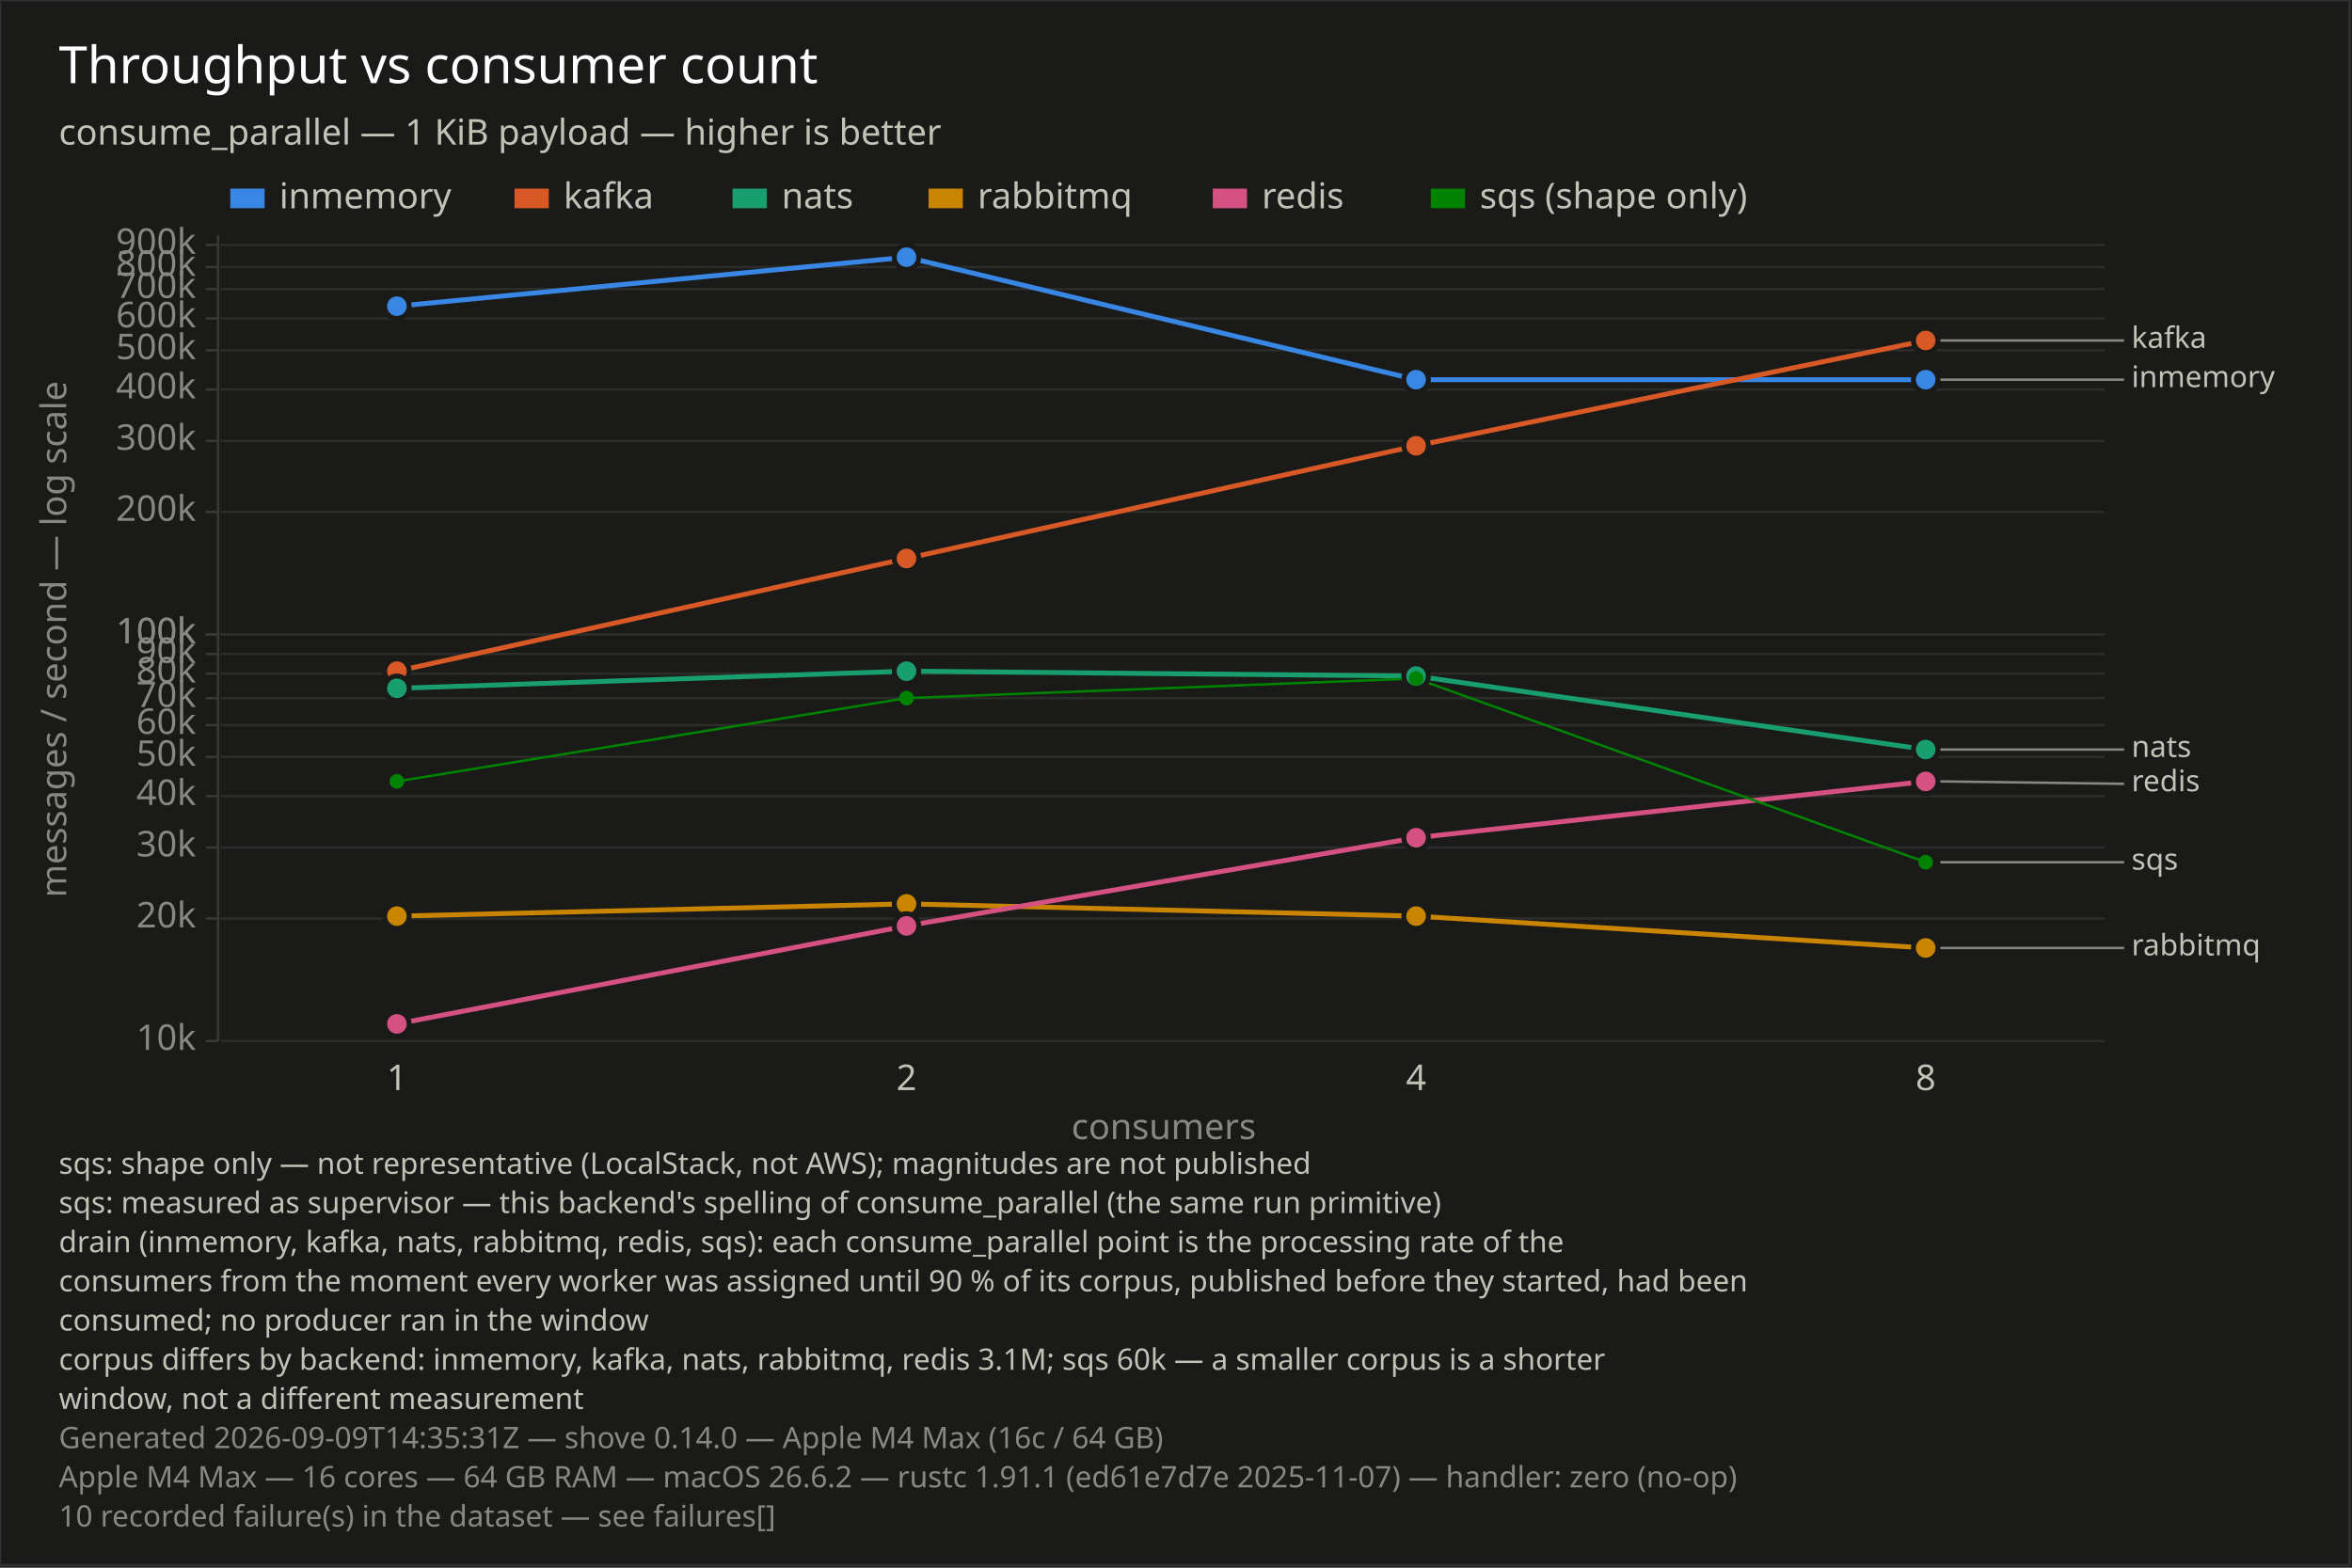
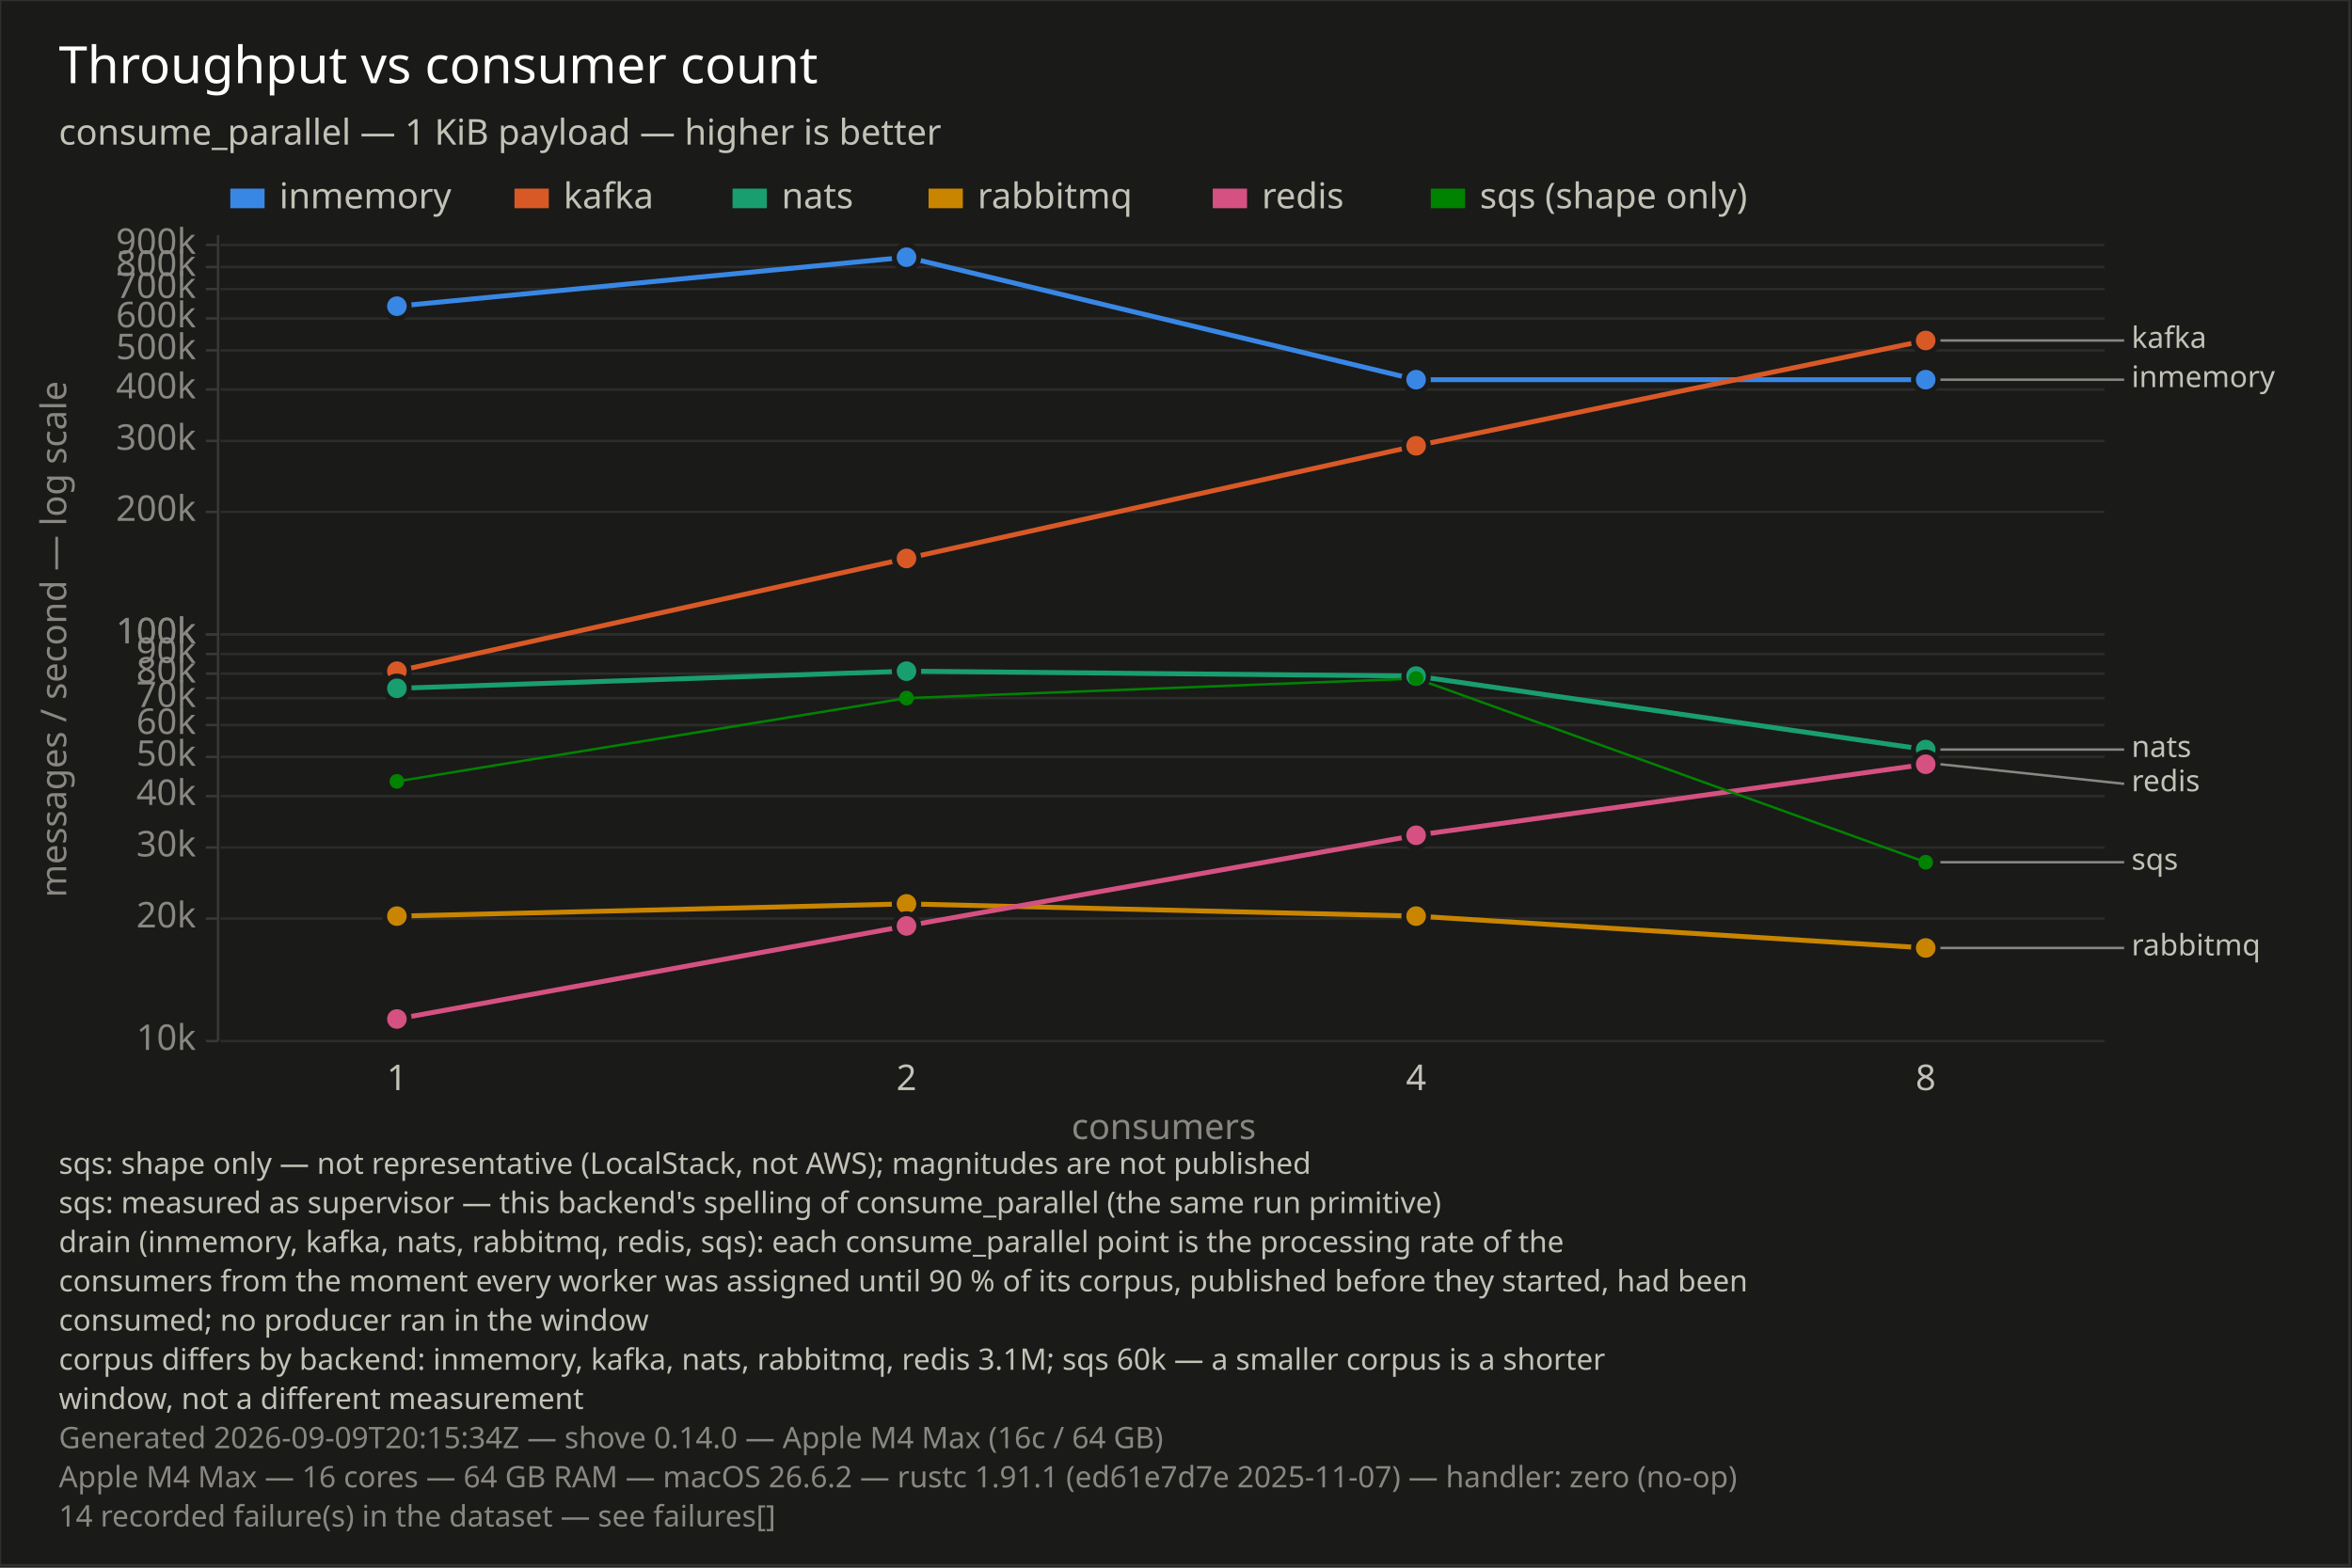
<svg xmlns="http://www.w3.org/2000/svg" width="960" height="640" viewBox="0 0 960 640">
  <rect x="0" y="0" width="960" height="640" opacity="1" fill="#1A1A19" stroke="none" />
  <rect x="0" y="0" width="959" height="639" opacity="0.1" fill="none" stroke="#FFFFFF" />
  <text x="24" y="18" dy="0.76em" text-anchor="start" font-family="sans-serif" font-size="20.968" opacity="1" fill="#FFFFFF">
Throughput vs consumer count
</text>
  <text x="24" y="48" dy="0.76em" text-anchor="start" font-family="sans-serif" font-size="14.516" opacity="1" fill="#C3C2B7">
consume_parallel — 1 KiB payload — higher is better
</text>
  <text x="24" y="470" dy="0.76em" text-anchor="start" font-family="sans-serif" font-size="12.097" opacity="1" fill="#C3C2B7">
sqs: shape only — not representative (LocalStack, not AWS); magnitudes are not published
</text>
  <text x="24" y="486" dy="0.76em" text-anchor="start" font-family="sans-serif" font-size="12.097" opacity="1" fill="#C3C2B7">
sqs: measured as supervisor — this backend's spelling of consume_parallel (the same run primitive)
</text>
  <text x="24" y="502" dy="0.76em" text-anchor="start" font-family="sans-serif" font-size="12.097" opacity="1" fill="#C3C2B7">
drain (inmemory, kafka, nats, rabbitmq, redis, sqs): each consume_parallel point is the processing rate of the
</text>
  <text x="24" y="518" dy="0.76em" text-anchor="start" font-family="sans-serif" font-size="12.097" opacity="1" fill="#C3C2B7">
consumers from the moment every worker was assigned until 90 % of its corpus, published before they started, had been
</text>
  <text x="24" y="534" dy="0.76em" text-anchor="start" font-family="sans-serif" font-size="12.097" opacity="1" fill="#C3C2B7">
consumed; no producer ran in the window
</text>
  <text x="24" y="550" dy="0.76em" text-anchor="start" font-family="sans-serif" font-size="12.097" opacity="1" fill="#C3C2B7">
corpus differs by backend: inmemory, kafka, nats, rabbitmq, redis 3.1M; sqs 60k — a smaller corpus is a shorter
</text>
  <text x="24" y="566" dy="0.76em" text-anchor="start" font-family="sans-serif" font-size="12.097" opacity="1" fill="#C3C2B7">
window, not a different measurement
</text>
  <text x="24" y="582" dy="0.76em" text-anchor="start" font-family="sans-serif" font-size="12.097" opacity="1" fill="#898781">
- Generated 2026-09-09T14:35:31Z — shove 0.14.0 — Apple M4 Max (16c / 64 GB)
+ Generated 2026-09-09T20:15:34Z — shove 0.14.0 — Apple M4 Max (16c / 64 GB)
</text>
  <text x="24" y="598" dy="0.76em" text-anchor="start" font-family="sans-serif" font-size="12.097" opacity="1" fill="#898781">
Apple M4 Max — 16 cores — 64 GB RAM — macOS 26.6.2 — rustc 1.91.1 (ed61e7d7e 2025-11-07) — handler: zero (no-op)
</text>
  <text x="24" y="614" dy="0.76em" text-anchor="start" font-family="sans-serif" font-size="12.097" opacity="1" fill="#898781">
- 10 recorded failure(s) in the dataset — see failures[]
+ 14 recorded failure(s) in the dataset — see failures[]
</text>
  <text x="16" y="261" dy="0.76em" text-anchor="middle" font-family="sans-serif" font-size="14.516" opacity="1" fill="#898781" transform="rotate(270, 16, 261)">
messages / second — log scale
</text>
  <line opacity="1" stroke="#2C2C2A" stroke-width="1" x1="90" y1="425" x2="859" y2="425" />
  <line opacity="1" stroke="#2C2C2A" stroke-width="1" x1="90" y1="375" x2="859" y2="375" />
  <line opacity="1" stroke="#2C2C2A" stroke-width="1" x1="90" y1="346" x2="859" y2="346" />
  <line opacity="1" stroke="#2C2C2A" stroke-width="1" x1="90" y1="325" x2="859" y2="325" />
  <line opacity="1" stroke="#2C2C2A" stroke-width="1" x1="90" y1="309" x2="859" y2="309" />
  <line opacity="1" stroke="#2C2C2A" stroke-width="1" x1="90" y1="296" x2="859" y2="296" />
  <line opacity="1" stroke="#2C2C2A" stroke-width="1" x1="90" y1="285" x2="859" y2="285" />
  <line opacity="1" stroke="#2C2C2A" stroke-width="1" x1="90" y1="275" x2="859" y2="275" />
  <line opacity="1" stroke="#2C2C2A" stroke-width="1" x1="90" y1="267" x2="859" y2="267" />
  <line opacity="1" stroke="#2C2C2A" stroke-width="1" x1="90" y1="259" x2="859" y2="259" />
  <line opacity="1" stroke="#2C2C2A" stroke-width="1" x1="90" y1="259" x2="859" y2="259" />
  <line opacity="1" stroke="#2C2C2A" stroke-width="1" x1="90" y1="209" x2="859" y2="209" />
  <line opacity="1" stroke="#2C2C2A" stroke-width="1" x1="90" y1="180" x2="859" y2="180" />
  <line opacity="1" stroke="#2C2C2A" stroke-width="1" x1="90" y1="159" x2="859" y2="159" />
  <line opacity="1" stroke="#2C2C2A" stroke-width="1" x1="90" y1="143" x2="859" y2="143" />
  <line opacity="1" stroke="#2C2C2A" stroke-width="1" x1="90" y1="130" x2="859" y2="130" />
  <line opacity="1" stroke="#2C2C2A" stroke-width="1" x1="90" y1="118" x2="859" y2="118" />
  <line opacity="1" stroke="#2C2C2A" stroke-width="1" x1="90" y1="109" x2="859" y2="109" />
  <line opacity="1" stroke="#2C2C2A" stroke-width="1" x1="90" y1="100" x2="859" y2="100" />
  <polyline fill="none" opacity="1" stroke="#383835" stroke-width="1" points="89,96 89,425 " />
  <text x="80" y="425" dy="0.5ex" text-anchor="end" font-family="sans-serif" font-size="14.516" opacity="1" fill="#898781">
10k
</text>
  <polyline fill="none" opacity="1" stroke="#383835" stroke-width="1" points="84,425 89,425 " />
  <text x="80" y="375" dy="0.5ex" text-anchor="end" font-family="sans-serif" font-size="14.516" opacity="1" fill="#898781">
20k
</text>
  <polyline fill="none" opacity="1" stroke="#383835" stroke-width="1" points="84,375 89,375 " />
  <text x="80" y="346" dy="0.5ex" text-anchor="end" font-family="sans-serif" font-size="14.516" opacity="1" fill="#898781">
30k
</text>
  <polyline fill="none" opacity="1" stroke="#383835" stroke-width="1" points="84,346 89,346 " />
  <text x="80" y="325" dy="0.5ex" text-anchor="end" font-family="sans-serif" font-size="14.516" opacity="1" fill="#898781">
40k
</text>
  <polyline fill="none" opacity="1" stroke="#383835" stroke-width="1" points="84,325 89,325 " />
  <text x="80" y="309" dy="0.5ex" text-anchor="end" font-family="sans-serif" font-size="14.516" opacity="1" fill="#898781">
50k
</text>
  <polyline fill="none" opacity="1" stroke="#383835" stroke-width="1" points="84,309 89,309 " />
  <text x="80" y="296" dy="0.5ex" text-anchor="end" font-family="sans-serif" font-size="14.516" opacity="1" fill="#898781">
60k
</text>
  <polyline fill="none" opacity="1" stroke="#383835" stroke-width="1" points="84,296 89,296 " />
  <text x="80" y="285" dy="0.5ex" text-anchor="end" font-family="sans-serif" font-size="14.516" opacity="1" fill="#898781">
70k
</text>
  <polyline fill="none" opacity="1" stroke="#383835" stroke-width="1" points="84,285 89,285 " />
  <text x="80" y="275" dy="0.5ex" text-anchor="end" font-family="sans-serif" font-size="14.516" opacity="1" fill="#898781">
80k
</text>
  <polyline fill="none" opacity="1" stroke="#383835" stroke-width="1" points="84,275 89,275 " />
  <text x="80" y="267" dy="0.5ex" text-anchor="end" font-family="sans-serif" font-size="14.516" opacity="1" fill="#898781">
90k
</text>
  <polyline fill="none" opacity="1" stroke="#383835" stroke-width="1" points="84,267 89,267 " />
  <text x="80" y="259" dy="0.5ex" text-anchor="end" font-family="sans-serif" font-size="14.516" opacity="1" fill="#898781">
100k
</text>
  <polyline fill="none" opacity="1" stroke="#383835" stroke-width="1" points="84,259 89,259 " />
  <text x="80" y="259" dy="0.5ex" text-anchor="end" font-family="sans-serif" font-size="14.516" opacity="1" fill="#898781">
100k
</text>
  <polyline fill="none" opacity="1" stroke="#383835" stroke-width="1" points="84,259 89,259 " />
  <text x="80" y="209" dy="0.5ex" text-anchor="end" font-family="sans-serif" font-size="14.516" opacity="1" fill="#898781">
200k
</text>
  <polyline fill="none" opacity="1" stroke="#383835" stroke-width="1" points="84,209 89,209 " />
  <text x="80" y="180" dy="0.5ex" text-anchor="end" font-family="sans-serif" font-size="14.516" opacity="1" fill="#898781">
300k
</text>
  <polyline fill="none" opacity="1" stroke="#383835" stroke-width="1" points="84,180 89,180 " />
  <text x="80" y="159" dy="0.5ex" text-anchor="end" font-family="sans-serif" font-size="14.516" opacity="1" fill="#898781">
400k
</text>
  <polyline fill="none" opacity="1" stroke="#383835" stroke-width="1" points="84,159 89,159 " />
  <text x="80" y="143" dy="0.5ex" text-anchor="end" font-family="sans-serif" font-size="14.516" opacity="1" fill="#898781">
500k
</text>
  <polyline fill="none" opacity="1" stroke="#383835" stroke-width="1" points="84,143 89,143 " />
  <text x="80" y="130" dy="0.5ex" text-anchor="end" font-family="sans-serif" font-size="14.516" opacity="1" fill="#898781">
600k
</text>
  <polyline fill="none" opacity="1" stroke="#383835" stroke-width="1" points="84,130 89,130 " />
  <text x="80" y="118" dy="0.5ex" text-anchor="end" font-family="sans-serif" font-size="14.516" opacity="1" fill="#898781">
700k
</text>
  <polyline fill="none" opacity="1" stroke="#383835" stroke-width="1" points="84,118 89,118 " />
  <text x="80" y="109" dy="0.5ex" text-anchor="end" font-family="sans-serif" font-size="14.516" opacity="1" fill="#898781">
800k
</text>
  <polyline fill="none" opacity="1" stroke="#383835" stroke-width="1" points="84,109 89,109 " />
  <text x="80" y="100" dy="0.5ex" text-anchor="end" font-family="sans-serif" font-size="14.516" opacity="1" fill="#898781">
900k
</text>
  <polyline fill="none" opacity="1" stroke="#383835" stroke-width="1" points="84,100 89,100 " />
  <polyline fill="none" opacity="1" stroke="#3987E5" stroke-width="2" points="162,125 370,105 578,155 786,155 " />
  <polyline fill="none" opacity="1" stroke="#D95926" stroke-width="2" points="162,274 370,228 578,182 786,139 " />
  <polyline fill="none" opacity="1" stroke="#199E70" stroke-width="2" points="162,281 370,274 578,276 786,306 " />
  <polyline fill="none" opacity="1" stroke="#C98500" stroke-width="2" points="162,374 370,369 578,374 786,387 " />
-   <polyline fill="none" opacity="1" stroke="#D55181" stroke-width="2" points="162,418 370,378 578,342 786,319 " />
+   <polyline fill="none" opacity="1" stroke="#D55181" stroke-width="2" points="162,416 370,378 578,341 786,312 " />
  <polyline fill="none" opacity="1" stroke="#008300" stroke-width="1" points="162,319 370,285 578,277 786,352 " />
  <circle cx="162" cy="125" r="6" opacity="1" fill="#1A1A19" stroke="none" stroke-width="0" />
  <circle cx="162" cy="125" r="4" opacity="1" fill="#3987E5" stroke="none" stroke-width="0" />
  <circle cx="370" cy="105" r="6" opacity="1" fill="#1A1A19" stroke="none" stroke-width="0" />
  <circle cx="370" cy="105" r="4" opacity="1" fill="#3987E5" stroke="none" stroke-width="0" />
  <circle cx="578" cy="155" r="6" opacity="1" fill="#1A1A19" stroke="none" stroke-width="0" />
  <circle cx="578" cy="155" r="4" opacity="1" fill="#3987E5" stroke="none" stroke-width="0" />
  <circle cx="786" cy="155" r="6" opacity="1" fill="#1A1A19" stroke="none" stroke-width="0" />
  <circle cx="786" cy="155" r="4" opacity="1" fill="#3987E5" stroke="none" stroke-width="0" />
  <circle cx="162" cy="274" r="6" opacity="1" fill="#1A1A19" stroke="none" stroke-width="0" />
  <circle cx="162" cy="274" r="4" opacity="1" fill="#D95926" stroke="none" stroke-width="0" />
  <circle cx="370" cy="228" r="6" opacity="1" fill="#1A1A19" stroke="none" stroke-width="0" />
  <circle cx="370" cy="228" r="4" opacity="1" fill="#D95926" stroke="none" stroke-width="0" />
  <circle cx="578" cy="182" r="6" opacity="1" fill="#1A1A19" stroke="none" stroke-width="0" />
  <circle cx="578" cy="182" r="4" opacity="1" fill="#D95926" stroke="none" stroke-width="0" />
  <circle cx="786" cy="139" r="6" opacity="1" fill="#1A1A19" stroke="none" stroke-width="0" />
  <circle cx="786" cy="139" r="4" opacity="1" fill="#D95926" stroke="none" stroke-width="0" />
  <circle cx="162" cy="281" r="6" opacity="1" fill="#1A1A19" stroke="none" stroke-width="0" />
  <circle cx="162" cy="281" r="4" opacity="1" fill="#199E70" stroke="none" stroke-width="0" />
  <circle cx="370" cy="274" r="6" opacity="1" fill="#1A1A19" stroke="none" stroke-width="0" />
  <circle cx="370" cy="274" r="4" opacity="1" fill="#199E70" stroke="none" stroke-width="0" />
  <circle cx="578" cy="276" r="6" opacity="1" fill="#1A1A19" stroke="none" stroke-width="0" />
  <circle cx="578" cy="276" r="4" opacity="1" fill="#199E70" stroke="none" stroke-width="0" />
  <circle cx="786" cy="306" r="6" opacity="1" fill="#1A1A19" stroke="none" stroke-width="0" />
  <circle cx="786" cy="306" r="4" opacity="1" fill="#199E70" stroke="none" stroke-width="0" />
  <circle cx="162" cy="374" r="6" opacity="1" fill="#1A1A19" stroke="none" stroke-width="0" />
  <circle cx="162" cy="374" r="4" opacity="1" fill="#C98500" stroke="none" stroke-width="0" />
  <circle cx="370" cy="369" r="6" opacity="1" fill="#1A1A19" stroke="none" stroke-width="0" />
  <circle cx="370" cy="369" r="4" opacity="1" fill="#C98500" stroke="none" stroke-width="0" />
  <circle cx="578" cy="374" r="6" opacity="1" fill="#1A1A19" stroke="none" stroke-width="0" />
  <circle cx="578" cy="374" r="4" opacity="1" fill="#C98500" stroke="none" stroke-width="0" />
  <circle cx="786" cy="387" r="6" opacity="1" fill="#1A1A19" stroke="none" stroke-width="0" />
  <circle cx="786" cy="387" r="4" opacity="1" fill="#C98500" stroke="none" stroke-width="0" />
-   <circle cx="162" cy="418" r="6" opacity="1" fill="#1A1A19" stroke="none" stroke-width="0" />
-   <circle cx="162" cy="418" r="4" opacity="1" fill="#D55181" stroke="none" stroke-width="0" />
+   <circle cx="162" cy="416" r="6" opacity="1" fill="#1A1A19" stroke="none" stroke-width="0" />
+   <circle cx="162" cy="416" r="4" opacity="1" fill="#D55181" stroke="none" stroke-width="0" />
  <circle cx="370" cy="378" r="6" opacity="1" fill="#1A1A19" stroke="none" stroke-width="0" />
  <circle cx="370" cy="378" r="4" opacity="1" fill="#D55181" stroke="none" stroke-width="0" />
-   <circle cx="578" cy="342" r="6" opacity="1" fill="#1A1A19" stroke="none" stroke-width="0" />
-   <circle cx="578" cy="342" r="4" opacity="1" fill="#D55181" stroke="none" stroke-width="0" />
-   <circle cx="786" cy="319" r="6" opacity="1" fill="#1A1A19" stroke="none" stroke-width="0" />
-   <circle cx="786" cy="319" r="4" opacity="1" fill="#D55181" stroke="none" stroke-width="0" />
+   <circle cx="578" cy="341" r="6" opacity="1" fill="#1A1A19" stroke="none" stroke-width="0" />
+   <circle cx="578" cy="341" r="4" opacity="1" fill="#D55181" stroke="none" stroke-width="0" />
+   <circle cx="786" cy="312" r="6" opacity="1" fill="#1A1A19" stroke="none" stroke-width="0" />
+   <circle cx="786" cy="312" r="4" opacity="1" fill="#D55181" stroke="none" stroke-width="0" />
  <circle cx="162" cy="319" r="3" opacity="1" fill="#008300" stroke="none" stroke-width="0" />
  <circle cx="370" cy="285" r="3" opacity="1" fill="#008300" stroke="none" stroke-width="0" />
  <circle cx="578" cy="277" r="3" opacity="1" fill="#008300" stroke="none" stroke-width="0" />
  <circle cx="786" cy="352" r="3" opacity="1" fill="#008300" stroke="none" stroke-width="0" />
  <polyline fill="none" opacity="1" stroke="#898781" stroke-width="1" points="792,139 867,139 " />
  <text x="870" y="139" dy="0.5ex" text-anchor="start" font-family="sans-serif" font-size="12.097" opacity="1" fill="#C3C2B7">
kafka
</text>
  <polyline fill="none" opacity="1" stroke="#898781" stroke-width="1" points="792,155 867,155 " />
  <text x="870" y="155" dy="0.5ex" text-anchor="start" font-family="sans-serif" font-size="12.097" opacity="1" fill="#C3C2B7">
inmemory
</text>
  <polyline fill="none" opacity="1" stroke="#898781" stroke-width="1" points="792,306 867,306 " />
  <text x="870" y="306" dy="0.5ex" text-anchor="start" font-family="sans-serif" font-size="12.097" opacity="1" fill="#C3C2B7">
nats
</text>
-   <polyline fill="none" opacity="1" stroke="#898781" stroke-width="1" points="792,319 867,320 " />
+   <polyline fill="none" opacity="1" stroke="#898781" stroke-width="1" points="792,312 867,320 " />
  <text x="870" y="320" dy="0.5ex" text-anchor="start" font-family="sans-serif" font-size="12.097" opacity="1" fill="#C3C2B7">
redis
</text>
  <polyline fill="none" opacity="1" stroke="#898781" stroke-width="1" points="792,352 867,352 " />
  <text x="870" y="352" dy="0.5ex" text-anchor="start" font-family="sans-serif" font-size="12.097" opacity="1" fill="#C3C2B7">
sqs
</text>
  <polyline fill="none" opacity="1" stroke="#898781" stroke-width="1" points="792,387 867,387 " />
  <text x="870" y="387" dy="0.5ex" text-anchor="start" font-family="sans-serif" font-size="12.097" opacity="1" fill="#C3C2B7">
rabbitmq
</text>
  <text x="162" y="434" dy="0.76em" text-anchor="middle" font-family="sans-serif" font-size="14.516" opacity="1" fill="#C3C2B7">
1
</text>
  <text x="370" y="434" dy="0.76em" text-anchor="middle" font-family="sans-serif" font-size="14.516" opacity="1" fill="#C3C2B7">
2
</text>
  <text x="578" y="434" dy="0.76em" text-anchor="middle" font-family="sans-serif" font-size="14.516" opacity="1" fill="#C3C2B7">
4
</text>
  <text x="786" y="434" dy="0.76em" text-anchor="middle" font-family="sans-serif" font-size="14.516" opacity="1" fill="#C3C2B7">
8
</text>
  <text x="475" y="454" dy="0.76em" text-anchor="middle" font-family="sans-serif" font-size="14.516" opacity="1" fill="#898781">
consumers
</text>
  <rect x="94" y="77" width="14" height="8" opacity="1" fill="#3987E5" stroke="none" />
  <text x="114" y="74" dy="0.76em" text-anchor="start" font-family="sans-serif" font-size="14.516" opacity="1" fill="#C3C2B7">
inmemory
</text>
  <rect x="210" y="77" width="14" height="8" opacity="1" fill="#D95926" stroke="none" />
  <text x="230" y="74" dy="0.76em" text-anchor="start" font-family="sans-serif" font-size="14.516" opacity="1" fill="#C3C2B7">
kafka
</text>
  <rect x="299" y="77" width="14" height="8" opacity="1" fill="#199E70" stroke="none" />
  <text x="319" y="74" dy="0.76em" text-anchor="start" font-family="sans-serif" font-size="14.516" opacity="1" fill="#C3C2B7">
nats
</text>
  <rect x="379" y="77" width="14" height="8" opacity="1" fill="#C98500" stroke="none" />
  <text x="399" y="74" dy="0.76em" text-anchor="start" font-family="sans-serif" font-size="14.516" opacity="1" fill="#C3C2B7">
rabbitmq
</text>
  <rect x="495" y="77" width="14" height="8" opacity="1" fill="#D55181" stroke="none" />
  <text x="515" y="74" dy="0.76em" text-anchor="start" font-family="sans-serif" font-size="14.516" opacity="1" fill="#C3C2B7">
redis
</text>
  <rect x="584" y="77" width="14" height="8" opacity="1" fill="#008300" stroke="none" />
  <text x="604" y="74" dy="0.76em" text-anchor="start" font-family="sans-serif" font-size="14.516" opacity="1" fill="#C3C2B7">
sqs (shape only)
</text>
</svg>
